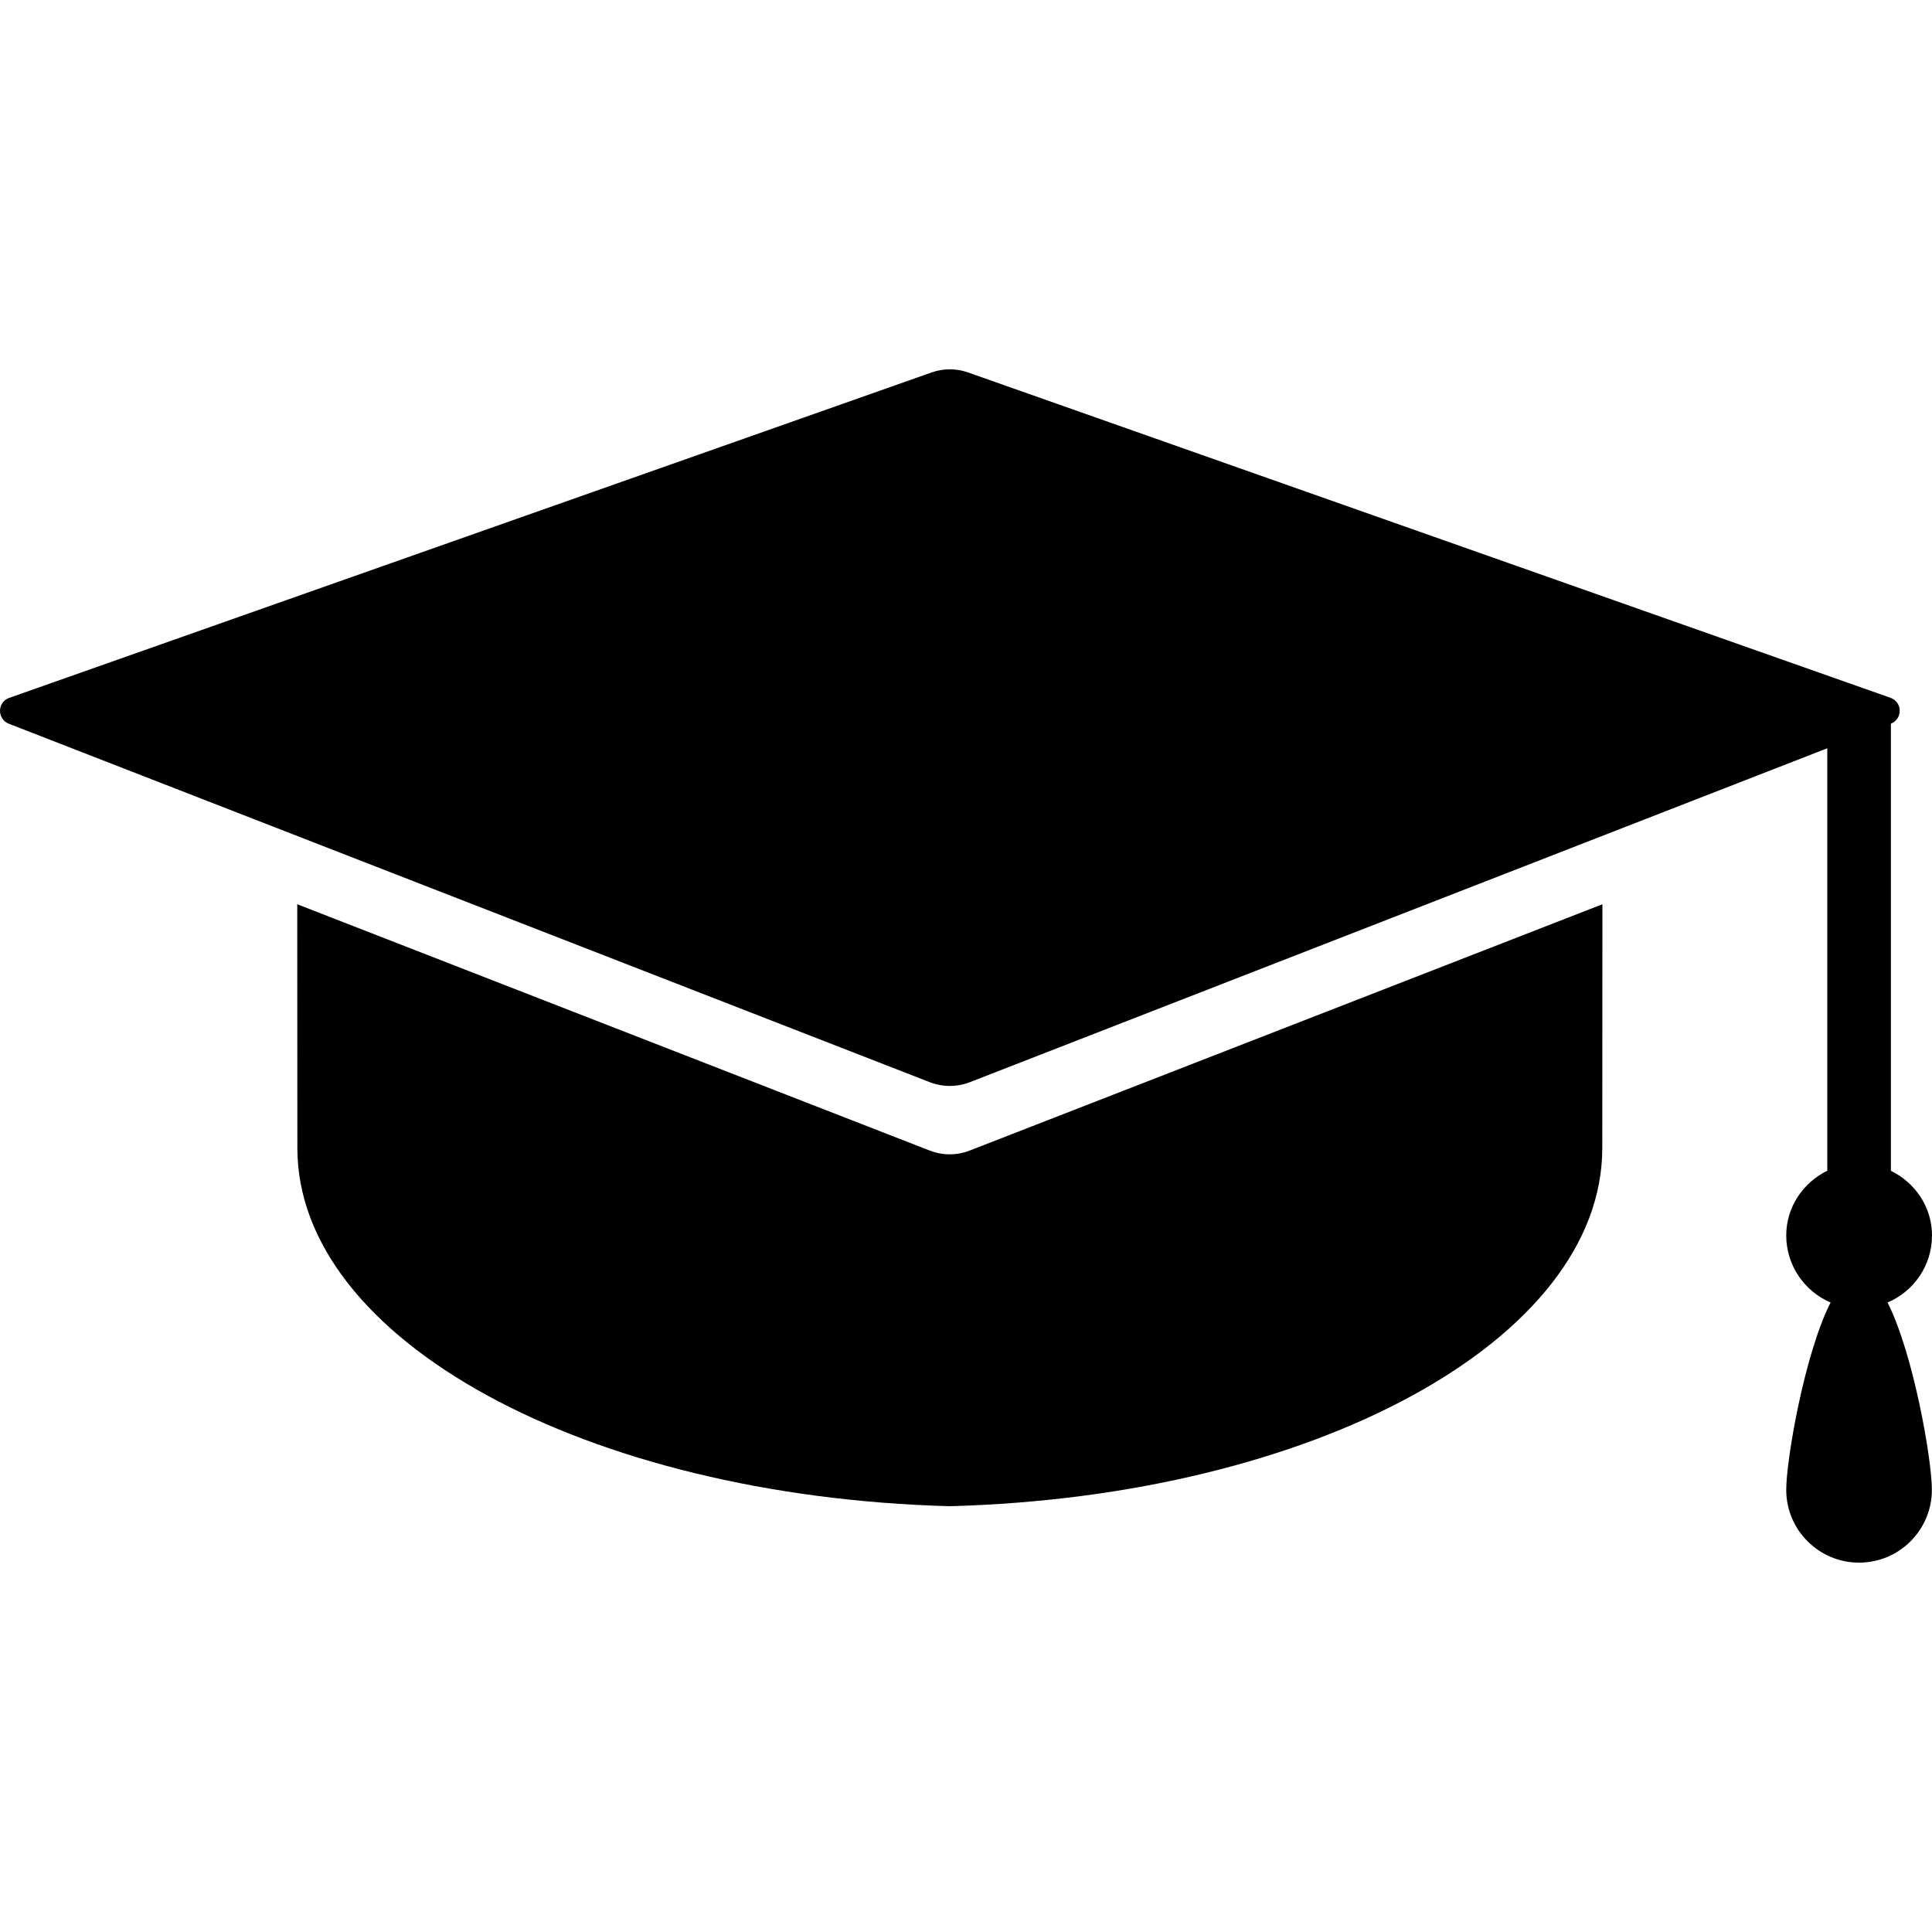
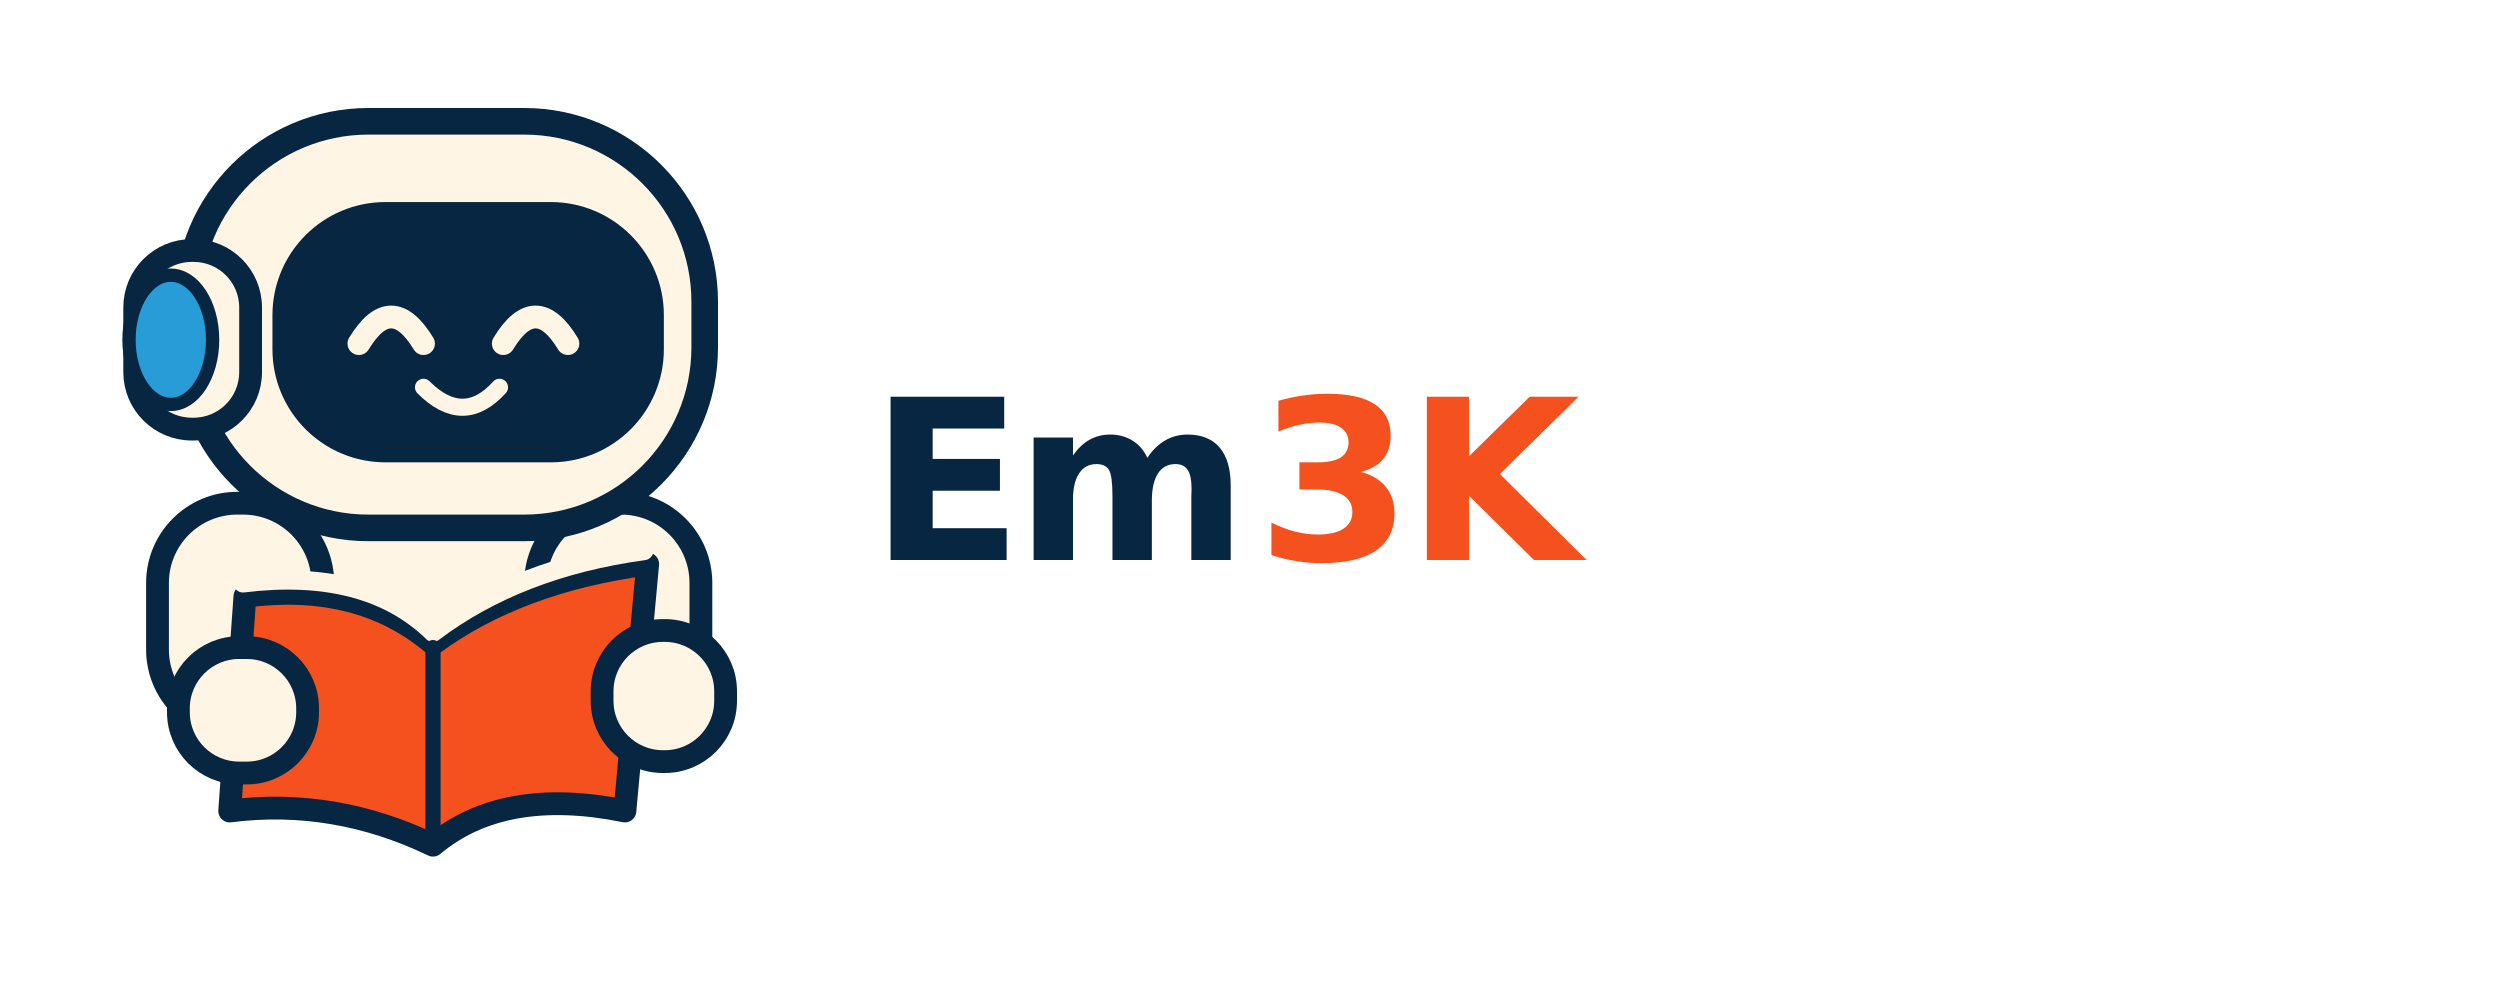
- <svg xmlns="http://www.w3.org/2000/svg" fill="#000000" version="1.1" id="Capa_1" width="800px" height="800px" viewBox="0 0 31.771 31.771" xml:space="preserve">
-   <g>
-     <g>
-       <path d="M31.771,20.319c0-0.474-0.279-0.87-0.676-1.066V11.9c0.09-0.034,0.146-0.119,0.145-0.214c0-0.095-0.062-0.179-0.149-0.21    L15.92,6.125c-0.194-0.069-0.406-0.069-0.601,0L0.15,11.477c-0.089,0.031-0.149,0.115-0.15,0.21s0.056,0.18,0.144,0.214    l15.148,5.896c0.211,0.081,0.444,0.081,0.655,0l14.102-5.492v6.947c-0.396,0.195-0.675,0.594-0.675,1.065    c0,0.492,0.3,0.919,0.729,1.102c-0.429,0.847-0.729,2.585-0.729,3.081c0,0.661,0.537,1.197,1.198,1.197    c0.66,0,1.197-0.536,1.197-1.197c0-0.496-0.301-2.234-0.729-3.081C31.47,21.238,31.771,20.811,31.771,20.319z" />
-       <path d="M4.888,14.87c0.001,1.696,0.002,3.692,0.002,4.009c0,3.158,4.753,5.729,10.73,5.89c5.976-0.161,10.729-2.729,10.729-5.89    c0-0.315,0-2.312,0.002-4.009l-10.406,4.051c-0.211,0.082-0.444,0.082-0.655,0L4.888,14.87z" />
+ <svg xmlns="http://www.w3.org/2000/svg" width="1250" height="500" viewBox="0 0 1250 500" role="img" version="1.1" id="svg13">
+   <defs id="defs13" />
+   <g transform="translate(36 35) scale(0.95)" id="g12">
+     <g stroke="#062642" stroke-linecap="round" stroke-linejoin="round" id="g7">
+       <rect x="83" y="211" width="205" height="159" rx="77" fill="#FFF5E4" stroke-width="13" id="rect1" />
+       <rect x="45" y="228" width="87" height="119" rx="42" fill="#FFF5E4" stroke-width="12" id="rect2" />
+       <rect x="244" y="228" width="87" height="119" rx="42" fill="#FFF5E4" stroke-width="12" id="rect3" />
+       <rect x="61" y="27" width="272" height="214" rx="95" fill="#FFF5E4" stroke-width="14" id="rect4" />
+       <rect x="33" y="95" width="61" height="94" rx="30" fill="#FFF5E4" stroke-width="12" id="rect5" />
+       <ellipse cx="52" cy="142" rx="22" ry="34" fill="#279CD6" stroke-width="7" id="ellipse5" />
+       <rect x="109" y="73" width="199" height="130" rx="56" fill="#062642" stroke="#062642" stroke-width="7" id="rect6" />
+       <path d="M151 144 Q168 116 185 144 M227 144 Q244 116 261 144" stroke="#FFF5E4" stroke-width="12" fill="none" id="path6" />
+       <path d="M185 167 Q206 188 225 167" stroke="#FFF5E4" stroke-width="9" fill="none" id="path7" />
+     </g>
+     <g stroke="#062642" stroke-linejoin="round" stroke-linecap="round" id="g11">
+       <path d="M91 277 Q151 269 190 302 Q235 269 303 260 L291 390 Q227 377 190 408 Q138 383 83 390 Z" fill="#F4511E" stroke-width="12" id="path8" />
+       <path d="M90 270 Q155 262 190 296 Q235 262 301 253" fill="none" stroke="#FFF5E4" stroke-width="10" id="path9" />
+       <path d="M190 304 L190 403" stroke-width="8" fill="none" id="path10" />
+       <rect x="56" y="304" width="68" height="66" rx="32" fill="#FFF5E4" stroke-width="12" id="rect10" />
+       <rect x="279" y="295" width="65" height="69" rx="32" fill="#FFF5E4" stroke-width="12" id="rect11" />
    </g>
  </g>
+   <path d="m 445.281,198.352 h 56.82 v 15.914 h -35.766 v 15.203 h 33.633 v 15.914 h -33.633 v 18.703 h 36.969 V 280 h -58.023 z m 128.398,30.57 q 3.719,-5.688 8.805,-8.641 5.141,-3.008 11.266,-3.008 10.555,0 16.078,6.508 5.523,6.508 5.523,18.922 V 280 h -19.688 v -31.938 q 0.055,-0.711 0.055,-1.477 0.055,-0.766 0.055,-2.188 0,-6.508 -1.914,-9.406 -1.914,-2.953 -6.18,-2.953 -5.578,0 -8.641,4.594 -3.008,4.594 -3.117,13.289 V 280 h -19.688 v -31.938 q 0,-10.172 -1.75,-13.07 -1.75,-2.953 -6.234,-2.953 -5.633,0 -8.695,4.648 -3.062,4.594 -3.062,13.18 V 280 h -19.688 v -61.25 h 19.688 v 8.969 q 3.609,-5.195 8.258,-7.82 4.703,-2.625 10.336,-2.625 6.344,0 11.211,3.062 4.867,3.062 7.383,8.586 z" id="text12" style="font-weight:bold;font-size:112px;font-family:'DejaVu Sans';letter-spacing:-4;fill:#062642" aria-label="Em" />
+   <path d="m 680.391,235.977 q 8.258,2.133 12.523,7.438 4.32,5.25 4.32,13.398 0,12.141 -9.297,18.484 -9.297,6.289 -27.125,6.289 -6.289,0 -12.633,-1.039 -6.289,-0.984 -12.469,-3.008 v -16.242 q 5.906,2.953 11.703,4.484 5.852,1.477 11.484,1.477 8.367,0 12.797,-2.898 4.484,-2.898 4.484,-8.312 0,-5.578 -4.594,-8.422 -4.539,-2.898 -13.453,-2.898 h -8.422 v -13.562 h 8.859 q 7.93,0 11.812,-2.461 3.883,-2.516 3.883,-7.602 0,-4.703 -3.773,-7.273 -3.773,-2.57 -10.664,-2.57 -5.086,0 -10.281,1.148 -5.195,1.148 -10.336,3.391 V 200.375 q 6.234,-1.75 12.359,-2.625 6.125,-0.875 12.031,-0.875 15.914,0 23.789,5.25 7.93,5.195 7.93,15.695 0,7.164 -3.773,11.758 -3.773,4.539 -11.156,6.398 z m 33.039,-37.625 h 21.055 v 29.805 l 30.352,-29.805 h 24.445 L 749.961,237.016 793.328,280 H 766.969 L 734.484,247.844 V 280 h -21.055 z" id="text13" style="font-weight:bold;font-size:112px;font-family:'DejaVu Sans';letter-spacing:-3;fill:#f4511e" aria-label="3K" />
</svg>
